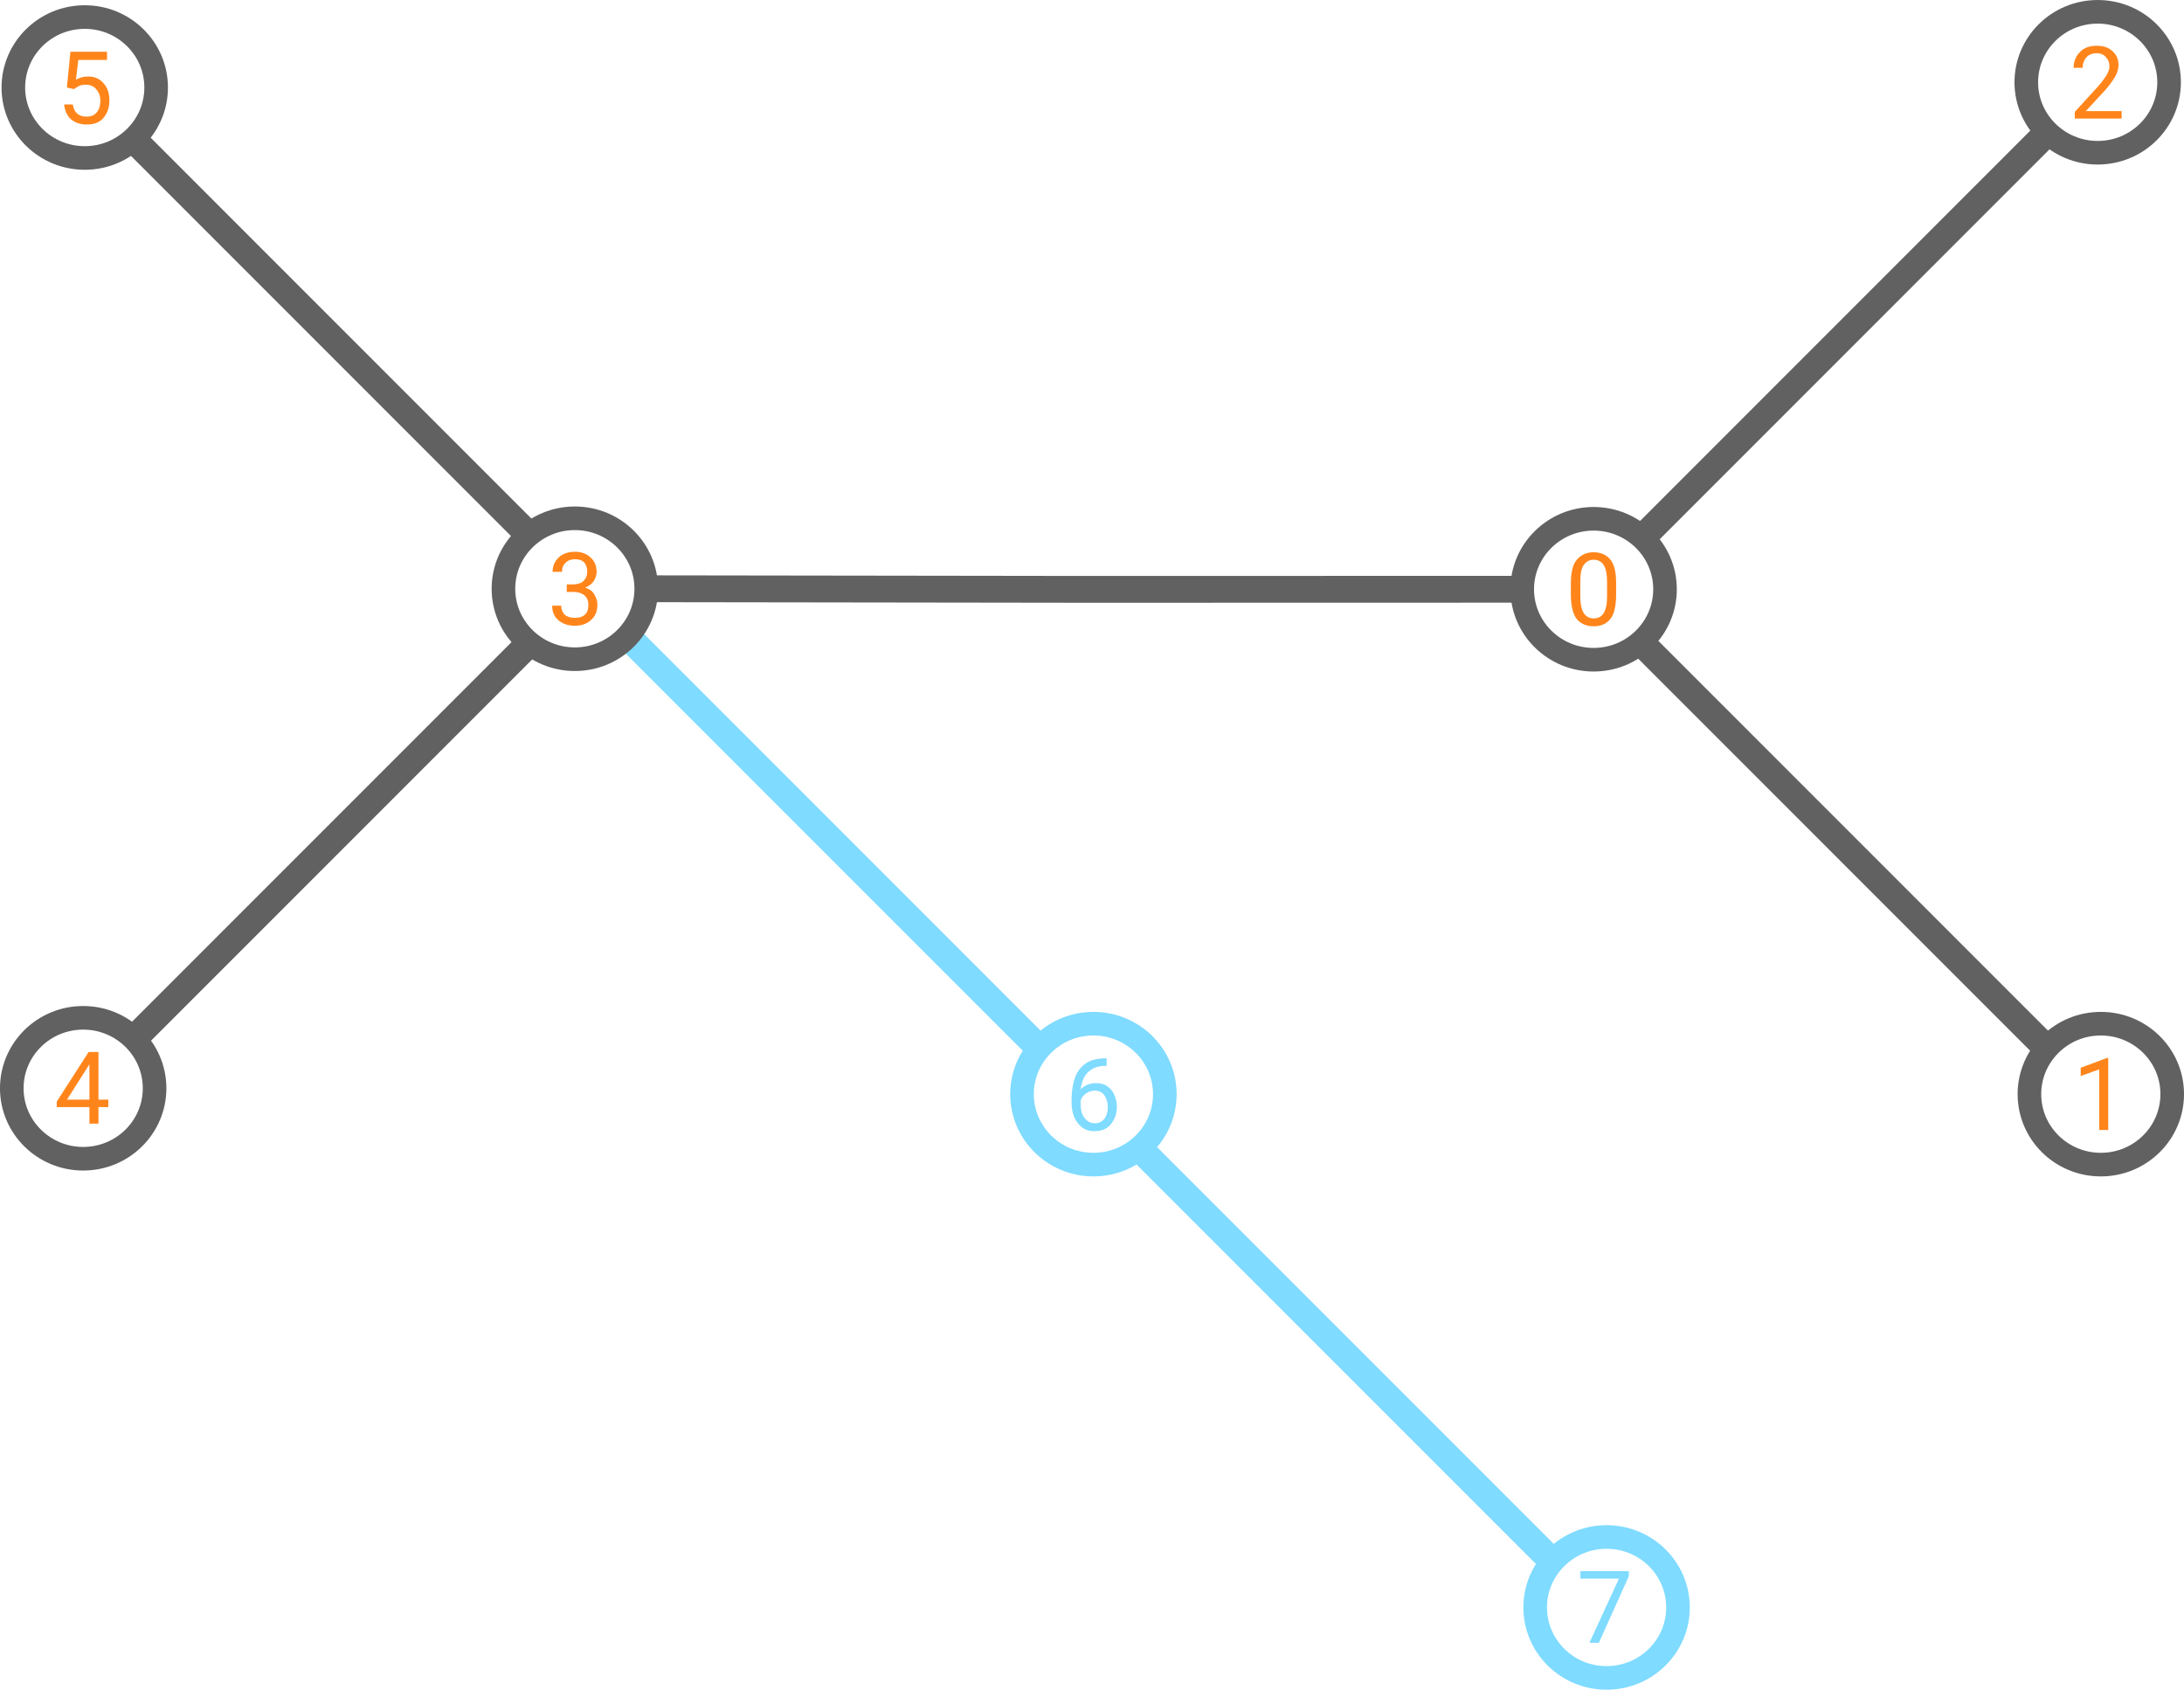
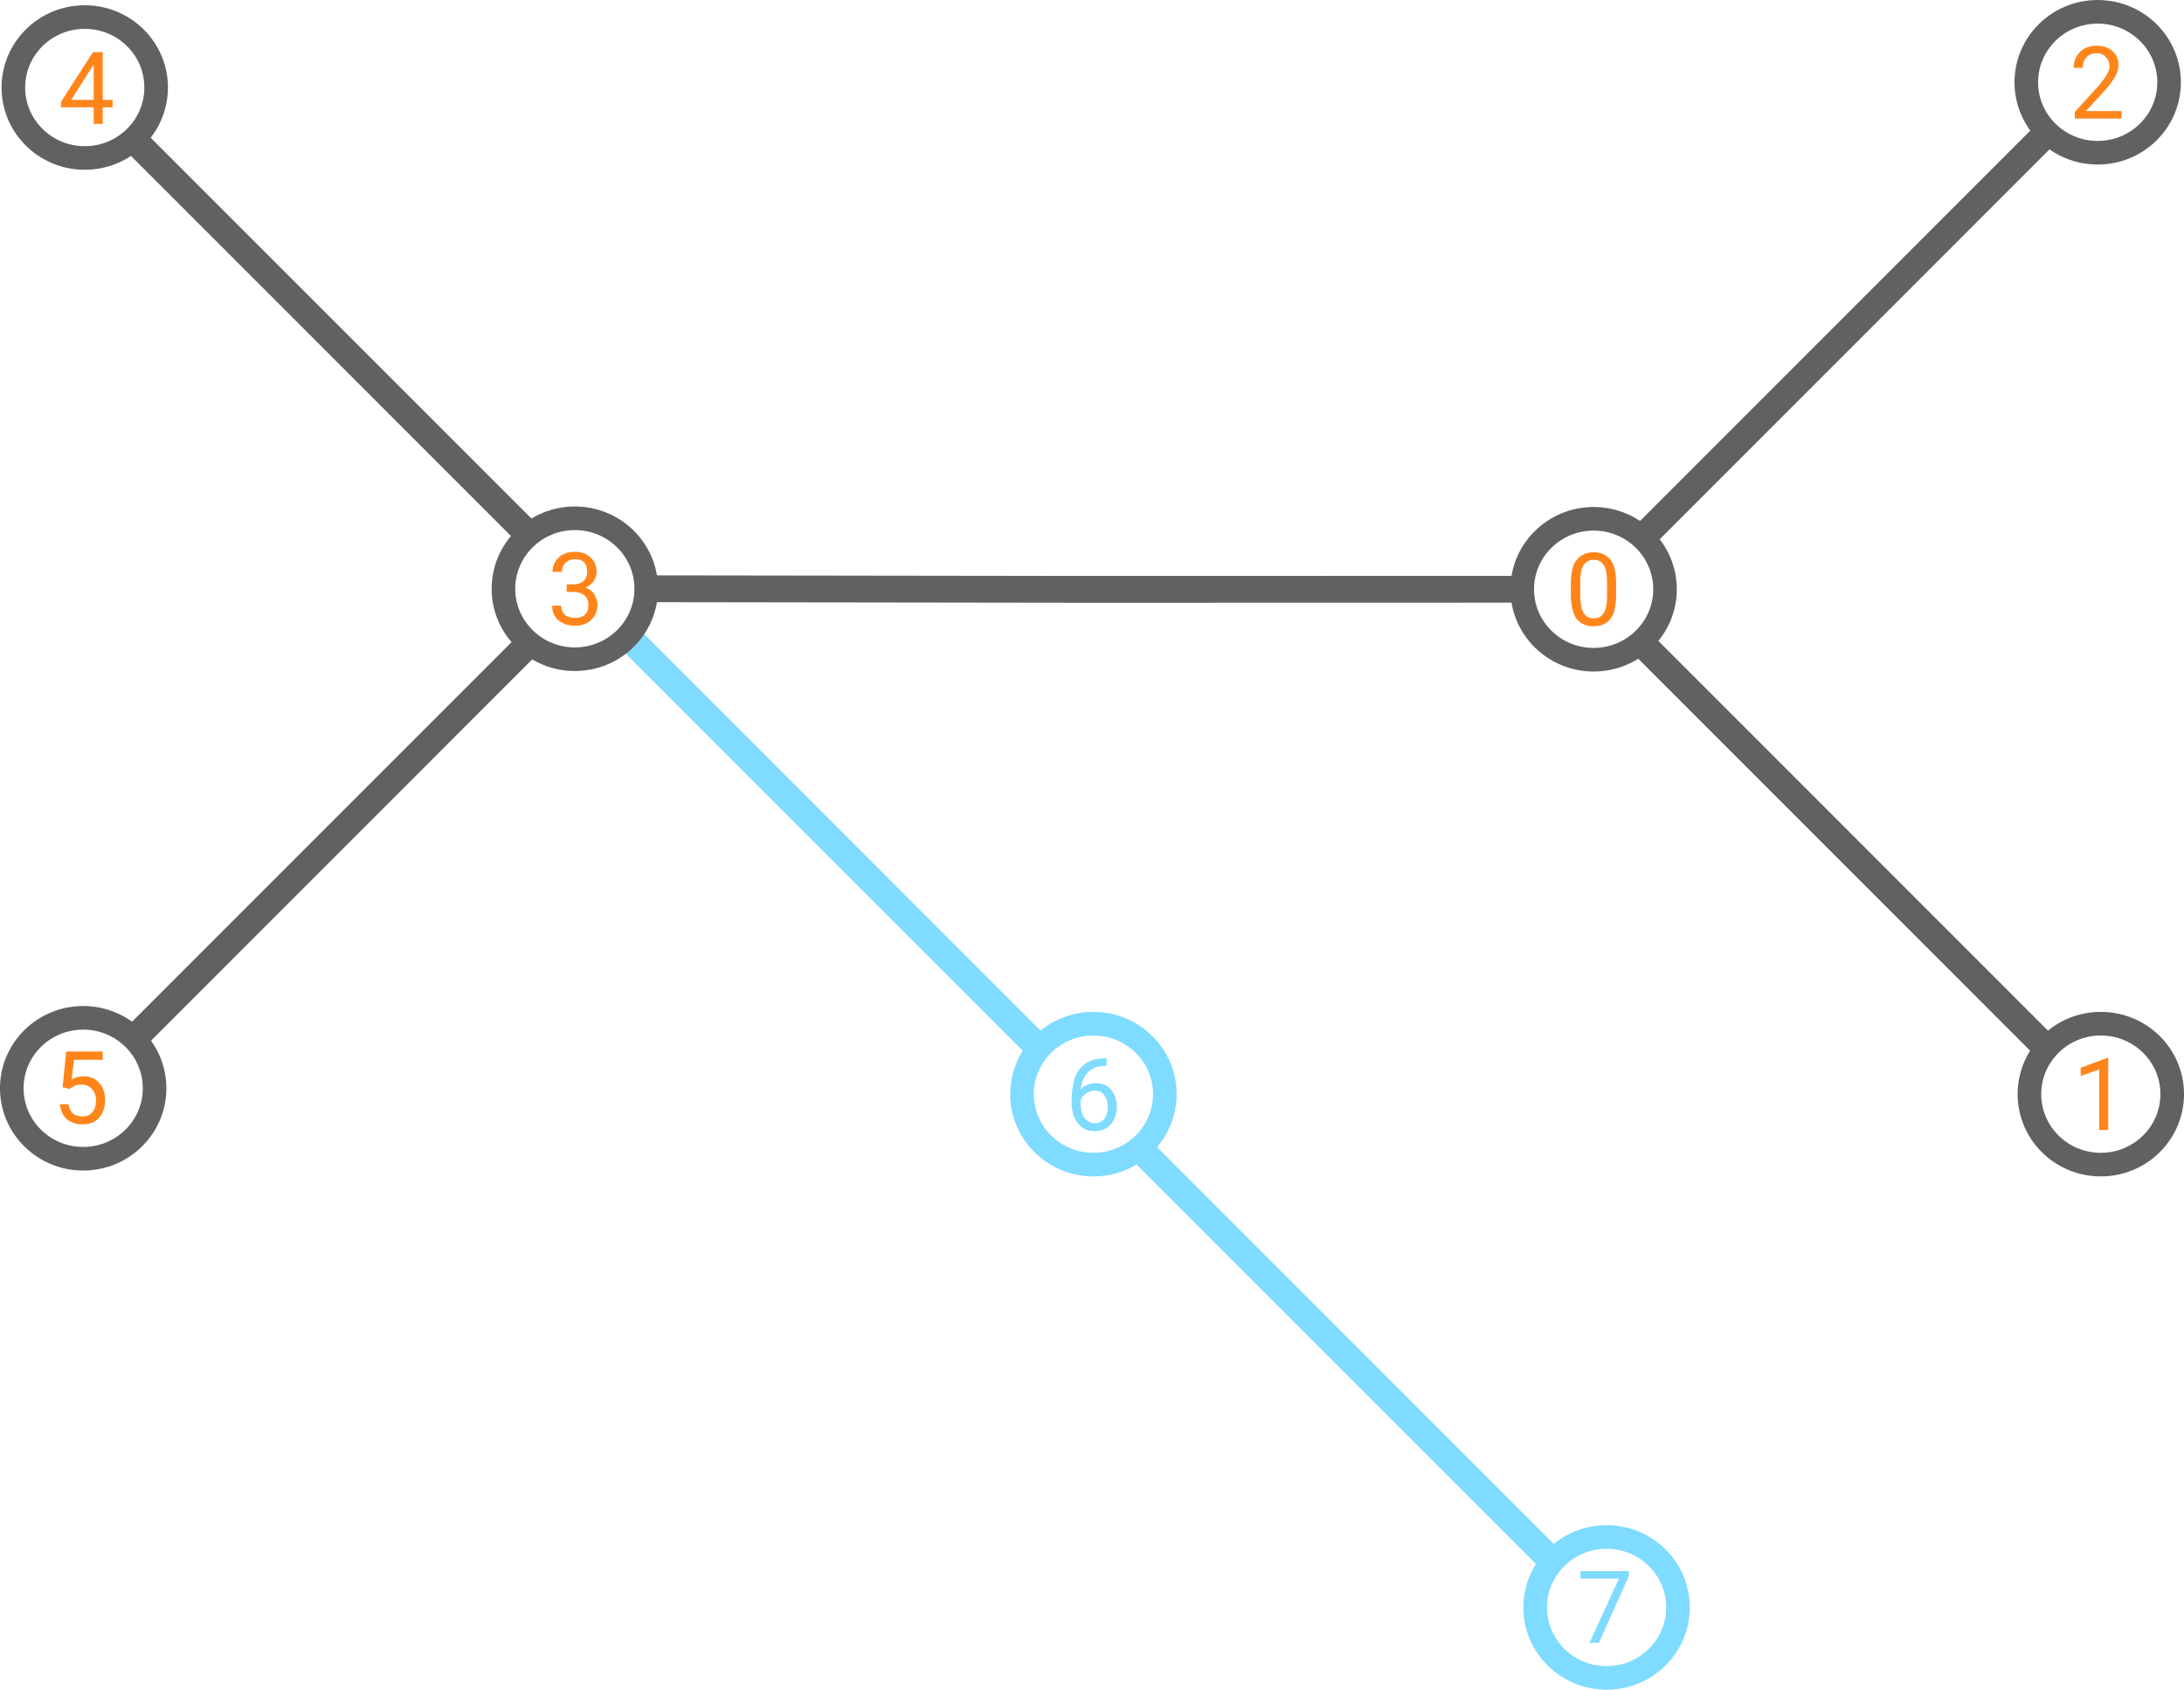
- <svg xmlns="http://www.w3.org/2000/svg" viewBox="0 0 86.719 67.074">
-   <g transform="translate(-6.896 -30.55)">
-     <path d="M28 56 12 72m0-36.11 16 16M72 52l16-16" style="fill:none;stroke:#616161;stroke-width:1.065;stroke-dasharray:none;stroke-opacity:1" />
-     <g transform="translate(-7 -6.89)">
-       <path d="m39 62.89 16 16" class="stroke-comment fill-comment" style="fill:none;stroke:#7fdbff;stroke-width:1.065;stroke-dasharray:none;stroke-opacity:1" />
-       <ellipse cx="57.312" cy="80.873" class="stroke-comment fill-comment" rx="2.835" ry="2.797" style="fill:none;fill-opacity:1;stroke:#7fdbff;stroke-width:.937;stroke-dasharray:none;stroke-opacity:1" />
-       <g style="fill:#7fdbff;stroke:none">
-         <text x="69.294" y="55.371" style="font-size:4px;font-family:Roboto;-inkscape-font-specification:Roboto;text-align:start;writing-mode:lr-tb;direction:ltr;text-anchor:start;fill:#7fdbff;stroke:none;stroke-width:.937;stroke-linejoin:round;stroke-dasharray:none" transform="translate(-13.113 26.924)">
-           <tspan x="69.294" y="55.371" style="font-size:4px;fill:#7fdbff;stroke:none">6</tspan>
+ <svg xmlns="http://www.w3.org/2000/svg" viewBox="0 0 86.719 67.074" version="1.1" id="svg14">
+   <defs id="defs14" />
+   <g transform="translate(-6.896 -30.55)" id="g14">
+     <path d="M28 56 12 72m0-36.11 16 16M72 52l16-16" style="fill:none;stroke:#616161;stroke-width:1.065;stroke-dasharray:none;stroke-opacity:1" id="path1" />
+     <g transform="translate(-7 -6.89)" id="g4">
+       <path d="m39 62.89 16 16" class="stroke-comment fill-comment" style="fill:none;stroke:#7fdbff;stroke-width:1.065;stroke-dasharray:none;stroke-opacity:1" id="path2" />
+       <ellipse cx="57.312" cy="80.873" class="stroke-comment fill-comment" rx="2.835" ry="2.797" style="fill:none;fill-opacity:1;stroke:#7fdbff;stroke-width:.937;stroke-dasharray:none;stroke-opacity:1" id="ellipse2" />
+       <g style="fill:#7fdbff;stroke:none" id="g2">
+         <text x="69.294" y="55.371" style="font-size:4px;font-family:Roboto;-inkscape-font-specification:Roboto;text-align:start;writing-mode:lr-tb;direction:ltr;text-anchor:start;fill:#7fdbff;stroke:none;stroke-width:.937;stroke-linejoin:round;stroke-dasharray:none" transform="translate(-13.113 26.924)" id="text2">
+           <tspan x="69.294" y="55.371" style="font-size:4px;fill:#7fdbff;stroke:none" id="tspan2">6</tspan>
        </text>
      </g>
-       <path d="m59.377 83.266 16 16" class="stroke-comment fill-comment" style="fill:none;stroke:#7fdbff;stroke-width:1.065;stroke-dasharray:none;stroke-opacity:1" />
-       <ellipse cx="77.688" cy="101.249" class="stroke-comment fill-comment" rx="2.835" ry="2.797" style="fill:none;fill-opacity:1;stroke:#7fdbff;stroke-width:.937;stroke-dasharray:none;stroke-opacity:1" />
-       <g style="fill:#7fdbff;stroke:none">
-         <text x="69.294" y="55.371" style="font-size:4px;font-family:Roboto;-inkscape-font-specification:Roboto;text-align:start;writing-mode:lr-tb;direction:ltr;text-anchor:start;fill:#7fdbff;stroke:none;stroke-width:.937;stroke-linejoin:round;stroke-dasharray:none" transform="translate(7.199 47.28)">
-           <tspan x="69.294" y="55.371" style="font-size:4px;fill:#7fdbff;stroke:none">7</tspan>
+       <path d="m59.377 83.266 16 16" class="stroke-comment fill-comment" style="fill:none;stroke:#7fdbff;stroke-width:1.065;stroke-dasharray:none;stroke-opacity:1" id="path3" />
+       <ellipse cx="77.688" cy="101.249" class="stroke-comment fill-comment" rx="2.835" ry="2.797" style="fill:none;fill-opacity:1;stroke:#7fdbff;stroke-width:.937;stroke-dasharray:none;stroke-opacity:1" id="ellipse3" />
+       <g style="fill:#7fdbff;stroke:none" id="g3">
+         <text x="69.294" y="55.371" style="font-size:4px;font-family:Roboto;-inkscape-font-specification:Roboto;text-align:start;writing-mode:lr-tb;direction:ltr;text-anchor:start;fill:#7fdbff;stroke:none;stroke-width:.937;stroke-linejoin:round;stroke-dasharray:none" transform="translate(7.199 47.28)" id="text3">
+           <tspan x="69.294" y="55.371" style="font-size:4px;fill:#7fdbff;stroke:none" id="tspan3">7</tspan>
        </text>
      </g>
    </g>
-     <path d="M32.555 53.921 50 53.945l17.339-.004" style="fill:none;stroke:#616161;stroke-width:1.065;stroke-dasharray:none;stroke-opacity:1" />
-     <ellipse cx="10.261" cy="34.024" class="stroke-comment fill-comment" rx="2.835" ry="2.797" style="fill:none;fill-opacity:1;stroke:#616161;stroke-width:.937;stroke-dasharray:none;stroke-opacity:1" />
-     <ellipse cx="29.721" cy="53.921" class="stroke-comment fill-comment" rx="2.835" ry="2.797" style="fill:none;fill-opacity:1;stroke:#616161;stroke-width:.937;stroke-dasharray:none;stroke-opacity:1" />
-     <ellipse cx="10.199" cy="73.75" class="stroke-comment fill-comment" rx="2.835" ry="2.797" style="fill:none;fill-opacity:1;stroke:#616161;stroke-width:.937;stroke-dasharray:none;stroke-opacity:1" />
-     <ellipse cx="70.173" cy="53.941" class="stroke-comment fill-comment" rx="2.835" ry="2.797" style="fill:none;fill-opacity:1;stroke:#616161;stroke-width:.937;stroke-dasharray:none;stroke-opacity:1" />
-     <ellipse cx="90.188" cy="33.816" class="stroke-comment fill-comment" rx="2.835" ry="2.797" style="fill:none;fill-opacity:1;stroke:#616161;stroke-width:.937;stroke-dasharray:none;stroke-opacity:1" />
-     <text x="69.05" y="55.363" style="font-size:4px;font-family:Roboto;-inkscape-font-specification:Roboto;text-align:start;writing-mode:lr-tb;direction:ltr;text-anchor:start;fill:#ff851b;stroke:none;stroke-width:.937;stroke-linejoin:round;stroke-dasharray:none">
-       <tspan x="69.05" y="55.363" style="font-size:4px">0</tspan>
+     <path d="M32.555 53.921 50 53.945l17.339-.004" style="fill:none;stroke:#616161;stroke-width:1.065;stroke-dasharray:none;stroke-opacity:1" id="path4" />
+     <ellipse cx="10.261" cy="34.024" class="stroke-comment fill-comment" rx="2.835" ry="2.797" style="fill:none;fill-opacity:1;stroke:#616161;stroke-width:.937;stroke-dasharray:none;stroke-opacity:1" id="ellipse4" />
+     <ellipse cx="29.721" cy="53.921" class="stroke-comment fill-comment" rx="2.835" ry="2.797" style="fill:none;fill-opacity:1;stroke:#616161;stroke-width:.937;stroke-dasharray:none;stroke-opacity:1" id="ellipse5" />
+     <ellipse cx="10.199" cy="73.75" class="stroke-comment fill-comment" rx="2.835" ry="2.797" style="fill:none;fill-opacity:1;stroke:#616161;stroke-width:.937;stroke-dasharray:none;stroke-opacity:1" id="ellipse6" />
+     <ellipse cx="70.173" cy="53.941" class="stroke-comment fill-comment" rx="2.835" ry="2.797" style="fill:none;fill-opacity:1;stroke:#616161;stroke-width:.937;stroke-dasharray:none;stroke-opacity:1" id="ellipse7" />
+     <ellipse cx="90.188" cy="33.816" class="stroke-comment fill-comment" rx="2.835" ry="2.797" style="fill:none;fill-opacity:1;stroke:#616161;stroke-width:.937;stroke-dasharray:none;stroke-opacity:1" id="ellipse8" />
+     <text x="69.05" y="55.363" style="font-size:4px;font-family:Roboto;-inkscape-font-specification:Roboto;text-align:start;writing-mode:lr-tb;direction:ltr;text-anchor:start;fill:#ff851b;stroke:none;stroke-width:.937;stroke-linejoin:round;stroke-dasharray:none" id="text8">
+       <tspan x="69.05" y="55.363" style="font-size:4px" id="tspan8">0</tspan>
    </text>
-     <text x="69.294" y="55.371" style="font-size:4px;font-family:Roboto;-inkscape-font-specification:Roboto;text-align:start;writing-mode:lr-tb;direction:ltr;text-anchor:start;fill:#ff851b;stroke:none;stroke-width:.937;stroke-linejoin:round;stroke-dasharray:none" transform="translate(19.752 -20.114)">
-       <tspan x="69.294" y="55.371" style="font-size:4px">2</tspan>
+     <text x="69.294" y="55.371" style="font-size:4px;font-family:Roboto;-inkscape-font-specification:Roboto;text-align:start;writing-mode:lr-tb;direction:ltr;text-anchor:start;fill:#ff851b;stroke:none;stroke-width:.937;stroke-linejoin:round;stroke-dasharray:none" transform="translate(19.752 -20.114)" id="text9">
+       <tspan x="69.294" y="55.371" style="font-size:4px" id="tspan9">2</tspan>
    </text>
-     <path d="m72 56 16 16" class="stroke-comment fill-comment" style="fill:none;stroke:#616161;stroke-width:1.065;stroke-dasharray:none;stroke-opacity:1" />
-     <ellipse cx="90.312" cy="73.983" class="stroke-comment fill-comment" rx="2.835" ry="2.797" style="fill:none;fill-opacity:1;stroke:#616161;stroke-width:.937;stroke-dasharray:none;stroke-opacity:1" />
-     <text x="69.294" y="55.371" style="font-size:4px;font-family:Roboto;-inkscape-font-specification:Roboto;text-align:start;writing-mode:lr-tb;direction:ltr;text-anchor:start;fill:#ff851b;stroke:none;stroke-width:.937;stroke-linejoin:round;stroke-dasharray:none" transform="translate(19.892 20.034)">
-       <tspan x="69.294" y="55.371" style="font-size:4px;fill:#ff851b">1</tspan>
+     <path d="m72 56 16 16" class="stroke-comment fill-comment" style="fill:none;stroke:#616161;stroke-width:1.065;stroke-dasharray:none;stroke-opacity:1" id="path9" />
+     <ellipse cx="90.312" cy="73.983" class="stroke-comment fill-comment" rx="2.835" ry="2.797" style="fill:none;fill-opacity:1;stroke:#616161;stroke-width:.937;stroke-dasharray:none;stroke-opacity:1" id="ellipse9" />
+     <text x="69.294" y="55.371" style="font-size:4px;font-family:Roboto;-inkscape-font-specification:Roboto;text-align:start;writing-mode:lr-tb;direction:ltr;text-anchor:start;fill:#ff851b;stroke:none;stroke-width:.937;stroke-linejoin:round;stroke-dasharray:none" transform="translate(19.892 20.034)" id="text10">
+       <tspan x="69.294" y="55.371" style="font-size:4px;fill:#ff851b" id="tspan10">1</tspan>
    </text>
-     <text x="69.294" y="55.371" style="font-size:4px;font-family:Roboto;-inkscape-font-specification:Roboto;text-align:start;writing-mode:lr-tb;direction:ltr;text-anchor:start;fill:#ff851b;stroke:none;stroke-width:.937;stroke-linejoin:round;stroke-dasharray:none" transform="translate(-40.66 -.028)">
-       <tspan x="69.294" y="55.371" style="font-size:4px">3</tspan>
+     <text x="69.294" y="55.371" style="font-size:4px;font-family:Roboto;-inkscape-font-specification:Roboto;text-align:start;writing-mode:lr-tb;direction:ltr;text-anchor:start;fill:#ff851b;stroke:none;stroke-width:.937;stroke-linejoin:round;stroke-dasharray:none" transform="translate(-40.66 -.028)" id="text11">
+       <tspan x="69.294" y="55.371" style="font-size:4px" id="tspan11">3</tspan>
    </text>
-     <g style="fill:#ff851b">
-       <text x="69.294" y="55.371" style="font-size:4px;font-family:Roboto;-inkscape-font-specification:Roboto;text-align:start;writing-mode:lr-tb;direction:ltr;text-anchor:start;fill:#ff851b;stroke:none;stroke-width:.937;stroke-linejoin:round;stroke-dasharray:none" transform="translate(-60.253 19.783)">
-         <tspan x="69.294" y="55.371" style="font-size:4px;fill:#ff851b">4</tspan>
+     <g style="fill:#ff851b" id="g12" transform="translate(0.1704531,-39.68847)">
+       <text x="69.294" y="55.371" style="font-size:4px;font-family:Roboto;-inkscape-font-specification:Roboto;text-align:start;writing-mode:lr-tb;direction:ltr;text-anchor:start;fill:#ff851b;stroke:none;stroke-width:0.937;stroke-linejoin:round;stroke-dasharray:none" transform="translate(-60.253,19.783)" id="text12">
+         <tspan x="69.294" y="55.371" style="font-size:4px;fill:#ff851b" id="tspan12">4</tspan>
      </text>
    </g>
-     <g style="fill:#ff851b">
-       <text x="69.294" y="55.371" style="font-size:4px;font-family:Roboto;-inkscape-font-specification:Roboto;text-align:start;writing-mode:lr-tb;direction:ltr;text-anchor:start;fill:#ff851b;stroke:none;stroke-width:.937;stroke-linejoin:round;stroke-dasharray:none" transform="translate(-60.147 -19.925)">
-         <tspan x="69.294" y="55.371" style="font-size:4px;fill:#ff851b">5</tspan>
+     <g style="fill:#ff851b" id="g13" transform="translate(-0.1704531,39.68847)">
+       <text x="69.294" y="55.371" style="font-size:4px;font-family:Roboto;-inkscape-font-specification:Roboto;text-align:start;writing-mode:lr-tb;direction:ltr;text-anchor:start;fill:#ff851b;stroke:none;stroke-width:0.937;stroke-linejoin:round;stroke-dasharray:none" transform="translate(-60.147,-19.925)" id="text13">
+         <tspan x="69.294" y="55.371" style="font-size:4px;fill:#ff851b" id="tspan13">5</tspan>
      </text>
    </g>
  </g>
</svg>
